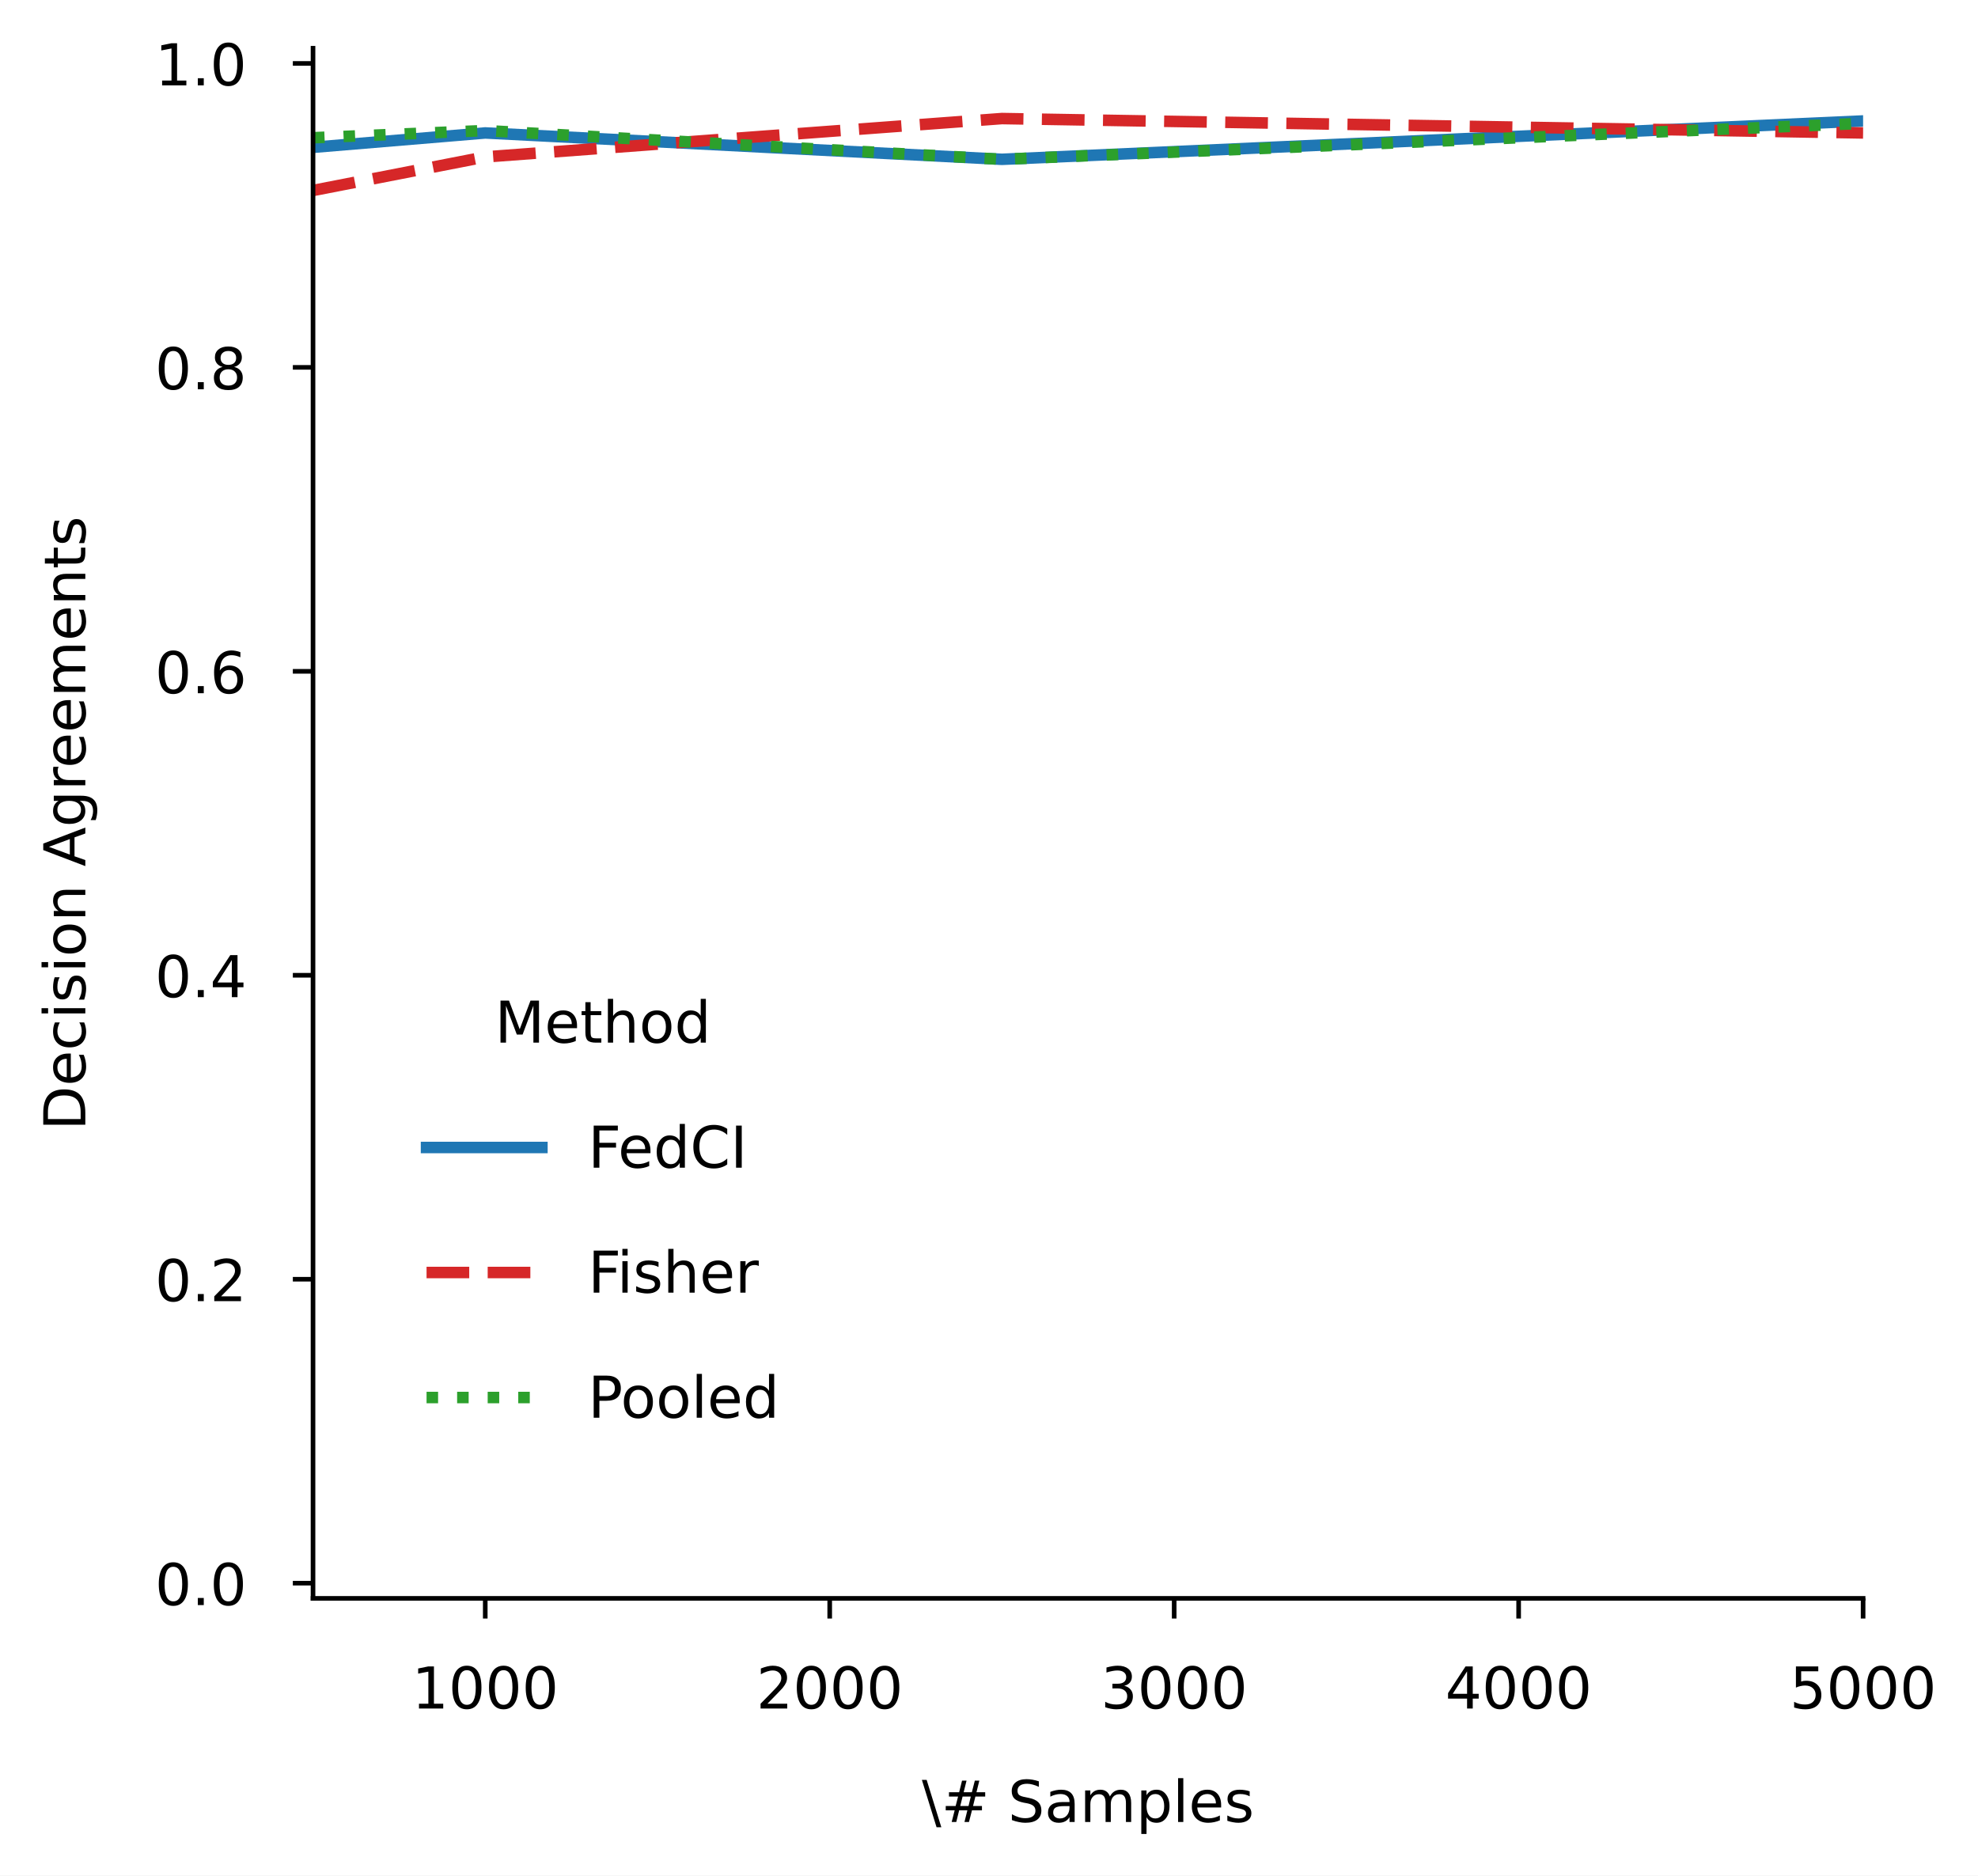
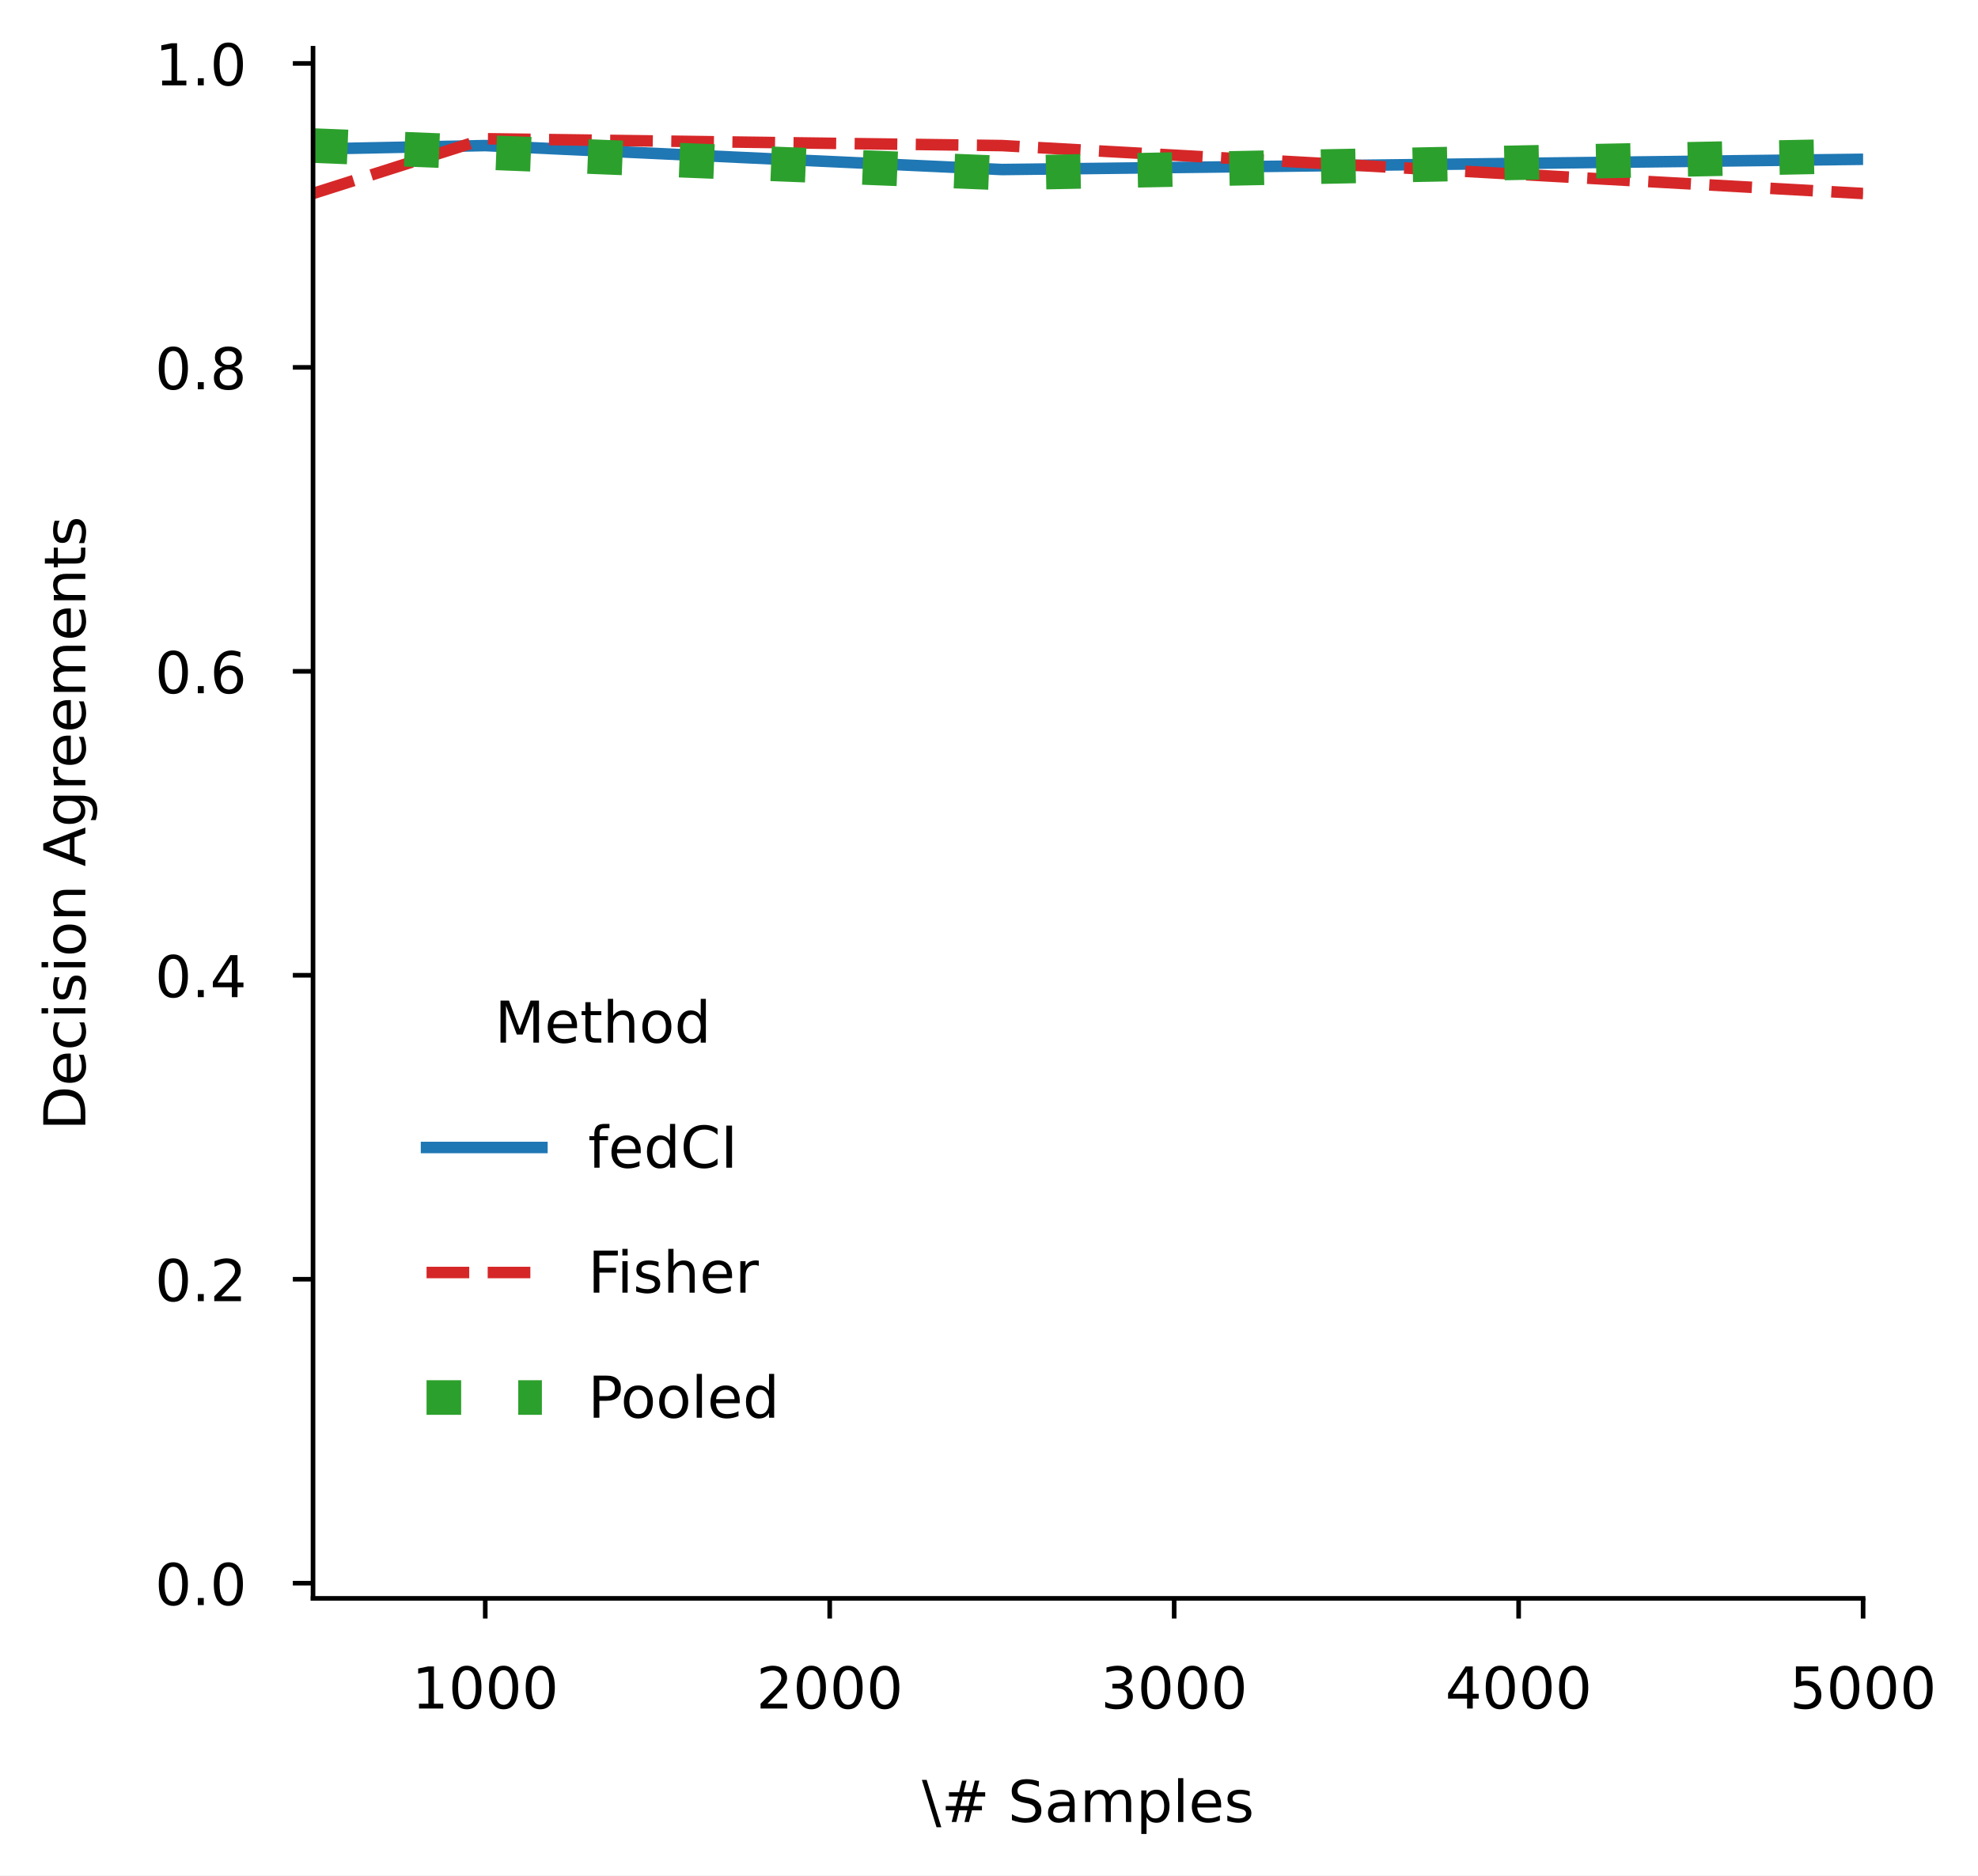
<svg xmlns="http://www.w3.org/2000/svg" xmlns:xlink="http://www.w3.org/1999/xlink" width="343.006pt" height="325.22pt" viewBox="0 0 343.006 325.22" version="1.1">
  <defs>
    <style type="text/css">*{stroke-linejoin: round; stroke-linecap: butt}</style>
  </defs>
  <g id="figure_1">
    <g id="patch_1">
      <path d="M -0 325.22  L 343.006 325.22  L 343.006 0  L -0 0  z " style="fill: #ffffff" />
    </g>
    <g id="axes_1">
      <g id="patch_2">
        <path d="M 54.281 277.164  L 323.081 277.164  L 323.081 8.364  L 54.281 8.364  z " style="fill: #ffffff" />
      </g>
      <g id="line2d_1">
-         <path d="M 54.281 25.547  L 84.148 23.053  L 173.748 27.626  L 323.081 20.975  " clip-path="url(#pb57517520e)" style="fill: none; stroke: #1f77b4; stroke-width: 2; stroke-linecap: square" />
+         <path d="M 54.281 25.838  L 84.148 25.244  L 173.748 29.399  L 323.081 27.618  " clip-path="url(#p912e58ece1)" style="fill: none; stroke: #1f77b4; stroke-width: 2; stroke-linecap: square" />
      </g>
      <g id="line2d_2">
-         <path d="M 54.281 33.029  L 84.148 27.21  L 173.748 20.559  L 323.081 23.053  " clip-path="url(#pb57517520e)" style="fill: none; stroke-dasharray: 7.4,3.2; stroke-dashoffset: 0; stroke: #d62728; stroke-width: 2" />
+         <path d="M 54.281 33.554  L 84.148 24.057  L 173.748 25.244  L 323.081 33.554  " clip-path="url(#p912e58ece1)" style="fill: none; stroke-dasharray: 7.4,3.2; stroke-dashoffset: 0; stroke: #d62728; stroke-width: 2" />
      </g>
      <g id="matplotlib.axis_1">
        <g id="xtick_1">
          <g id="line2d_3">
            <defs>
-               <path id="md726319938" d="M 0 0  L 0 3.5  " style="stroke: #000000; stroke-width: 0.8" />
+               <path id="mfc2c20d505" d="M 0 0  L 0 3.5  " style="stroke: #000000; stroke-width: 0.8" />
            </defs>
            <g>
-               <use xlink:href="#md726319938" x="84.148" y="277.164" style="stroke: #000000; stroke-width: 0.8" />
+               <use xlink:href="#mfc2c20d505" x="84.148" y="277.164" style="stroke: #000000; stroke-width: 0.8" />
            </g>
          </g>
          <g id="text_1">
            <text style="font-size: 10px; font-family: 'DejaVu Sans', 'Bitstream Vera Sans', 'Computer Modern Sans Serif', 'Lucida Grande', 'Verdana', 'Geneva', 'Lucid', 'Arial', 'Helvetica', 'Avant Garde', sans-serif; text-anchor: middle" x="84.148" y="296.262" transform="rotate(-0 84.14792 296.2624)">1000</text>
          </g>
        </g>
        <g id="xtick_2">
          <g id="line2d_4">
            <g>
-               <use xlink:href="#md726319938" x="143.881" y="277.164" style="stroke: #000000; stroke-width: 0.8" />
+               <use xlink:href="#mfc2c20d505" x="143.881" y="277.164" style="stroke: #000000; stroke-width: 0.8" />
            </g>
          </g>
          <g id="text_2">
            <text style="font-size: 10px; font-family: 'DejaVu Sans', 'Bitstream Vera Sans', 'Computer Modern Sans Serif', 'Lucida Grande', 'Verdana', 'Geneva', 'Lucid', 'Arial', 'Helvetica', 'Avant Garde', sans-serif; text-anchor: middle" x="143.881" y="296.262" transform="rotate(-0 143.8812 296.2624)">2000</text>
          </g>
        </g>
        <g id="xtick_3">
          <g id="line2d_5">
            <g>
-               <use xlink:href="#md726319938" x="203.615" y="277.164" style="stroke: #000000; stroke-width: 0.8" />
+               <use xlink:href="#mfc2c20d505" x="203.615" y="277.164" style="stroke: #000000; stroke-width: 0.8" />
            </g>
          </g>
          <g id="text_3">
            <text style="font-size: 10px; font-family: 'DejaVu Sans', 'Bitstream Vera Sans', 'Computer Modern Sans Serif', 'Lucida Grande', 'Verdana', 'Geneva', 'Lucid', 'Arial', 'Helvetica', 'Avant Garde', sans-serif; text-anchor: middle" x="203.615" y="296.262" transform="rotate(-0 203.6146 296.2624)">3000</text>
          </g>
        </g>
        <g id="xtick_4">
          <g id="line2d_6">
            <g>
-               <use xlink:href="#md726319938" x="263.348" y="277.164" style="stroke: #000000; stroke-width: 0.8" />
+               <use xlink:href="#mfc2c20d505" x="263.348" y="277.164" style="stroke: #000000; stroke-width: 0.8" />
            </g>
          </g>
          <g id="text_4">
            <text style="font-size: 10px; font-family: 'DejaVu Sans', 'Bitstream Vera Sans', 'Computer Modern Sans Serif', 'Lucida Grande', 'Verdana', 'Geneva', 'Lucid', 'Arial', 'Helvetica', 'Avant Garde', sans-serif; text-anchor: middle" x="263.348" y="296.262" transform="rotate(-0 263.3479 296.2624)">4000</text>
          </g>
        </g>
        <g id="xtick_5">
          <g id="line2d_7">
            <g>
-               <use xlink:href="#md726319938" x="323.081" y="277.164" style="stroke: #000000; stroke-width: 0.8" />
+               <use xlink:href="#mfc2c20d505" x="323.081" y="277.164" style="stroke: #000000; stroke-width: 0.8" />
            </g>
          </g>
          <g id="text_5">
            <text style="font-size: 10px; font-family: 'DejaVu Sans', 'Bitstream Vera Sans', 'Computer Modern Sans Serif', 'Lucida Grande', 'Verdana', 'Geneva', 'Lucid', 'Arial', 'Helvetica', 'Avant Garde', sans-serif; text-anchor: middle" x="323.081" y="296.262" transform="rotate(-0 323.0813 296.2624)">5000</text>
          </g>
        </g>
        <g id="text_6">
          <text style="font-size: 10px; font-family: 'DejaVu Sans', 'Bitstream Vera Sans', 'Computer Modern Sans Serif', 'Lucida Grande', 'Verdana', 'Geneva', 'Lucid', 'Arial', 'Helvetica', 'Avant Garde', sans-serif; text-anchor: middle" x="188.681" y="315.94" transform="rotate(-0 188.6813 315.9405)">\# Samples</text>
        </g>
      </g>
      <g id="matplotlib.axis_2">
        <g id="ytick_1">
          <g id="line2d_8">
            <defs>
-               <path id="m76a7eac87b" d="M 0 0  L -3.5 0  " style="stroke: #000000; stroke-width: 0.8" />
+               <path id="m2143cd8881" d="M 0 0  L -3.5 0  " style="stroke: #000000; stroke-width: 0.8" />
            </defs>
            <g>
-               <use xlink:href="#m76a7eac87b" x="54.281" y="274.529" style="stroke: #000000; stroke-width: 0.8" />
+               <use xlink:href="#m2143cd8881" x="54.281" y="274.529" style="stroke: #000000; stroke-width: 0.8" />
            </g>
          </g>
          <g id="text_7">
            <text style="font-size: 10px; font-family: 'DejaVu Sans', 'Bitstream Vera Sans', 'Computer Modern Sans Serif', 'Lucida Grande', 'Verdana', 'Geneva', 'Lucid', 'Arial', 'Helvetica', 'Avant Garde', sans-serif; text-anchor: end" x="42.781" y="278.328" transform="rotate(-0 42.78125 278.3278)">0.0</text>
          </g>
        </g>
        <g id="ytick_2">
          <g id="line2d_9">
            <g>
-               <use xlink:href="#m76a7eac87b" x="54.281" y="221.823" style="stroke: #000000; stroke-width: 0.8" />
+               <use xlink:href="#m2143cd8881" x="54.281" y="221.823" style="stroke: #000000; stroke-width: 0.8" />
            </g>
          </g>
          <g id="text_8">
            <text style="font-size: 10px; font-family: 'DejaVu Sans', 'Bitstream Vera Sans', 'Computer Modern Sans Serif', 'Lucida Grande', 'Verdana', 'Geneva', 'Lucid', 'Arial', 'Helvetica', 'Avant Garde', sans-serif; text-anchor: end" x="42.781" y="225.622" transform="rotate(-0 42.78125 225.622)">0.2</text>
          </g>
        </g>
        <g id="ytick_3">
          <g id="line2d_10">
            <g>
-               <use xlink:href="#m76a7eac87b" x="54.281" y="169.117" style="stroke: #000000; stroke-width: 0.8" />
+               <use xlink:href="#m2143cd8881" x="54.281" y="169.117" style="stroke: #000000; stroke-width: 0.8" />
            </g>
          </g>
          <g id="text_9">
            <text style="font-size: 10px; font-family: 'DejaVu Sans', 'Bitstream Vera Sans', 'Computer Modern Sans Serif', 'Lucida Grande', 'Verdana', 'Geneva', 'Lucid', 'Arial', 'Helvetica', 'Avant Garde', sans-serif; text-anchor: end" x="42.781" y="172.916" transform="rotate(-0 42.78125 172.9161)">0.4</text>
          </g>
        </g>
        <g id="ytick_4">
          <g id="line2d_11">
            <g>
-               <use xlink:href="#m76a7eac87b" x="54.281" y="116.411" style="stroke: #000000; stroke-width: 0.8" />
+               <use xlink:href="#m2143cd8881" x="54.281" y="116.411" style="stroke: #000000; stroke-width: 0.8" />
            </g>
          </g>
          <g id="text_10">
            <text style="font-size: 10px; font-family: 'DejaVu Sans', 'Bitstream Vera Sans', 'Computer Modern Sans Serif', 'Lucida Grande', 'Verdana', 'Geneva', 'Lucid', 'Arial', 'Helvetica', 'Avant Garde', sans-serif; text-anchor: end" x="42.781" y="120.21" transform="rotate(-0 42.78125 120.2102)">0.6</text>
          </g>
        </g>
        <g id="ytick_5">
          <g id="line2d_12">
            <g>
-               <use xlink:href="#m76a7eac87b" x="54.281" y="63.705" style="stroke: #000000; stroke-width: 0.8" />
+               <use xlink:href="#m2143cd8881" x="54.281" y="63.705" style="stroke: #000000; stroke-width: 0.8" />
            </g>
          </g>
          <g id="text_11">
            <text style="font-size: 10px; font-family: 'DejaVu Sans', 'Bitstream Vera Sans', 'Computer Modern Sans Serif', 'Lucida Grande', 'Verdana', 'Geneva', 'Lucid', 'Arial', 'Helvetica', 'Avant Garde', sans-serif; text-anchor: end" x="42.781" y="67.504" transform="rotate(-0 42.78125 67.50432)">0.8</text>
          </g>
        </g>
        <g id="ytick_6">
          <g id="line2d_13">
            <g>
-               <use xlink:href="#m76a7eac87b" x="54.281" y="10.999" style="stroke: #000000; stroke-width: 0.8" />
+               <use xlink:href="#m2143cd8881" x="54.281" y="10.999" style="stroke: #000000; stroke-width: 0.8" />
            </g>
          </g>
          <g id="text_12">
            <text style="font-size: 10px; font-family: 'DejaVu Sans', 'Bitstream Vera Sans', 'Computer Modern Sans Serif', 'Lucida Grande', 'Verdana', 'Geneva', 'Lucid', 'Arial', 'Helvetica', 'Avant Garde', sans-serif; text-anchor: end" x="42.781" y="14.798" transform="rotate(-0 42.78125 14.79844)">1.0</text>
          </g>
        </g>
        <g id="text_13">
          <text style="font-size: 10px; font-family: 'DejaVu Sans', 'Bitstream Vera Sans', 'Computer Modern Sans Serif', 'Lucida Grande', 'Verdana', 'Geneva', 'Lucid', 'Arial', 'Helvetica', 'Avant Garde', sans-serif; text-anchor: middle" x="14.798" y="142.764" transform="rotate(-90 14.79844 142.7639)">Decision Agreements</text>
        </g>
      </g>
      <g id="line2d_14">
-         <path d="M 54.281 23.885  L 84.148 22.638  L 173.748 27.626  L 323.081 21.391  " clip-path="url(#pb57517520e)" style="fill: none; stroke-dasharray: 2,3.3; stroke-dashoffset: 0; stroke: #2ca02c; stroke-width: 2" />
+         <path d="M 54.281 25.244  L 84.148 26.431  L 173.748 29.992  L 323.081 27.025  " clip-path="url(#p912e58ece1)" style="fill: none; stroke-dasharray: 6,9.9; stroke-dashoffset: 0; stroke: #2ca02c; stroke-width: 6" />
      </g>
      <g id="patch_3">
        <path d="M 54.281 277.164  L 54.281 8.364  " style="fill: none; stroke: #000000; stroke-width: 0.8; stroke-linejoin: miter; stroke-linecap: square" />
      </g>
      <g id="patch_4">
        <path d="M 54.281 277.164  L 323.081 277.164  " style="fill: none; stroke: #000000; stroke-width: 0.8; stroke-linejoin: miter; stroke-linecap: square" />
      </g>
      <g id="legend_1">
        <g id="text_14">
          <text style="font-size: 10px; font-family: 'DejaVu Sans', 'Bitstream Vera Sans', 'Computer Modern Sans Serif', 'Lucida Grande', 'Verdana', 'Geneva', 'Lucid', 'Arial', 'Helvetica', 'Avant Garde', sans-serif; text-anchor: start" x="85.808" y="180.802" transform="rotate(-0 85.80831 180.8024)">Method</text>
        </g>
        <g id="line2d_15">
          <path d="M 73.969 198.98  L 83.969 198.98  L 93.969 198.98  " style="fill: none; stroke: #1f77b4; stroke-width: 2; stroke-linecap: square" />
        </g>
        <g id="text_15">
-           <text style="font-size: 10px; font-family: 'DejaVu Sans', 'Bitstream Vera Sans', 'Computer Modern Sans Serif', 'Lucida Grande', 'Verdana', 'Geneva', 'Lucid', 'Arial', 'Helvetica', 'Avant Garde', sans-serif; text-anchor: start" x="101.969" y="202.48" transform="rotate(-0 101.9693 202.4805)">FedCI</text>
+           <text style="font-size: 10px; font-family: 'DejaVu Sans', 'Bitstream Vera Sans', 'Computer Modern Sans Serif', 'Lucida Grande', 'Verdana', 'Geneva', 'Lucid', 'Arial', 'Helvetica', 'Avant Garde', sans-serif; text-anchor: start" x="101.969" y="202.48" transform="rotate(-0 101.9693 202.4805)">fedCI</text>
        </g>
        <g id="line2d_16">
          <path d="M 73.969 220.659  L 83.969 220.659  L 93.969 220.659  " style="fill: none; stroke-dasharray: 7.4,3.2; stroke-dashoffset: 0; stroke: #d62728; stroke-width: 2" />
        </g>
        <g id="text_16">
          <text style="font-size: 10px; font-family: 'DejaVu Sans', 'Bitstream Vera Sans', 'Computer Modern Sans Serif', 'Lucida Grande', 'Verdana', 'Geneva', 'Lucid', 'Arial', 'Helvetica', 'Avant Garde', sans-serif; text-anchor: start" x="101.969" y="224.159" transform="rotate(-0 101.9693 224.1586)">Fisher</text>
        </g>
        <g id="line2d_17">
-           <path d="M 73.969 242.337  L 83.969 242.337  L 93.969 242.337  " style="fill: none; stroke-dasharray: 2,3.3; stroke-dashoffset: 0; stroke: #2ca02c; stroke-width: 2" />
+           <path d="M 73.969 242.337  L 83.969 242.337  L 93.969 242.337  " style="fill: none; stroke-dasharray: 6,9.9; stroke-dashoffset: 0; stroke: #2ca02c; stroke-width: 6" />
        </g>
        <g id="text_17">
          <text style="font-size: 10px; font-family: 'DejaVu Sans', 'Bitstream Vera Sans', 'Computer Modern Sans Serif', 'Lucida Grande', 'Verdana', 'Geneva', 'Lucid', 'Arial', 'Helvetica', 'Avant Garde', sans-serif; text-anchor: start" x="101.969" y="245.837" transform="rotate(-0 101.9693 245.8367)">Pooled</text>
        </g>
      </g>
    </g>
  </g>
  <defs>
-     <clipPath id="pb57517520e">
+     <clipPath id="p912e58ece1">
      <rect x="54.281" y="8.364" width="268.8" height="268.8" />
    </clipPath>
  </defs>
</svg>
